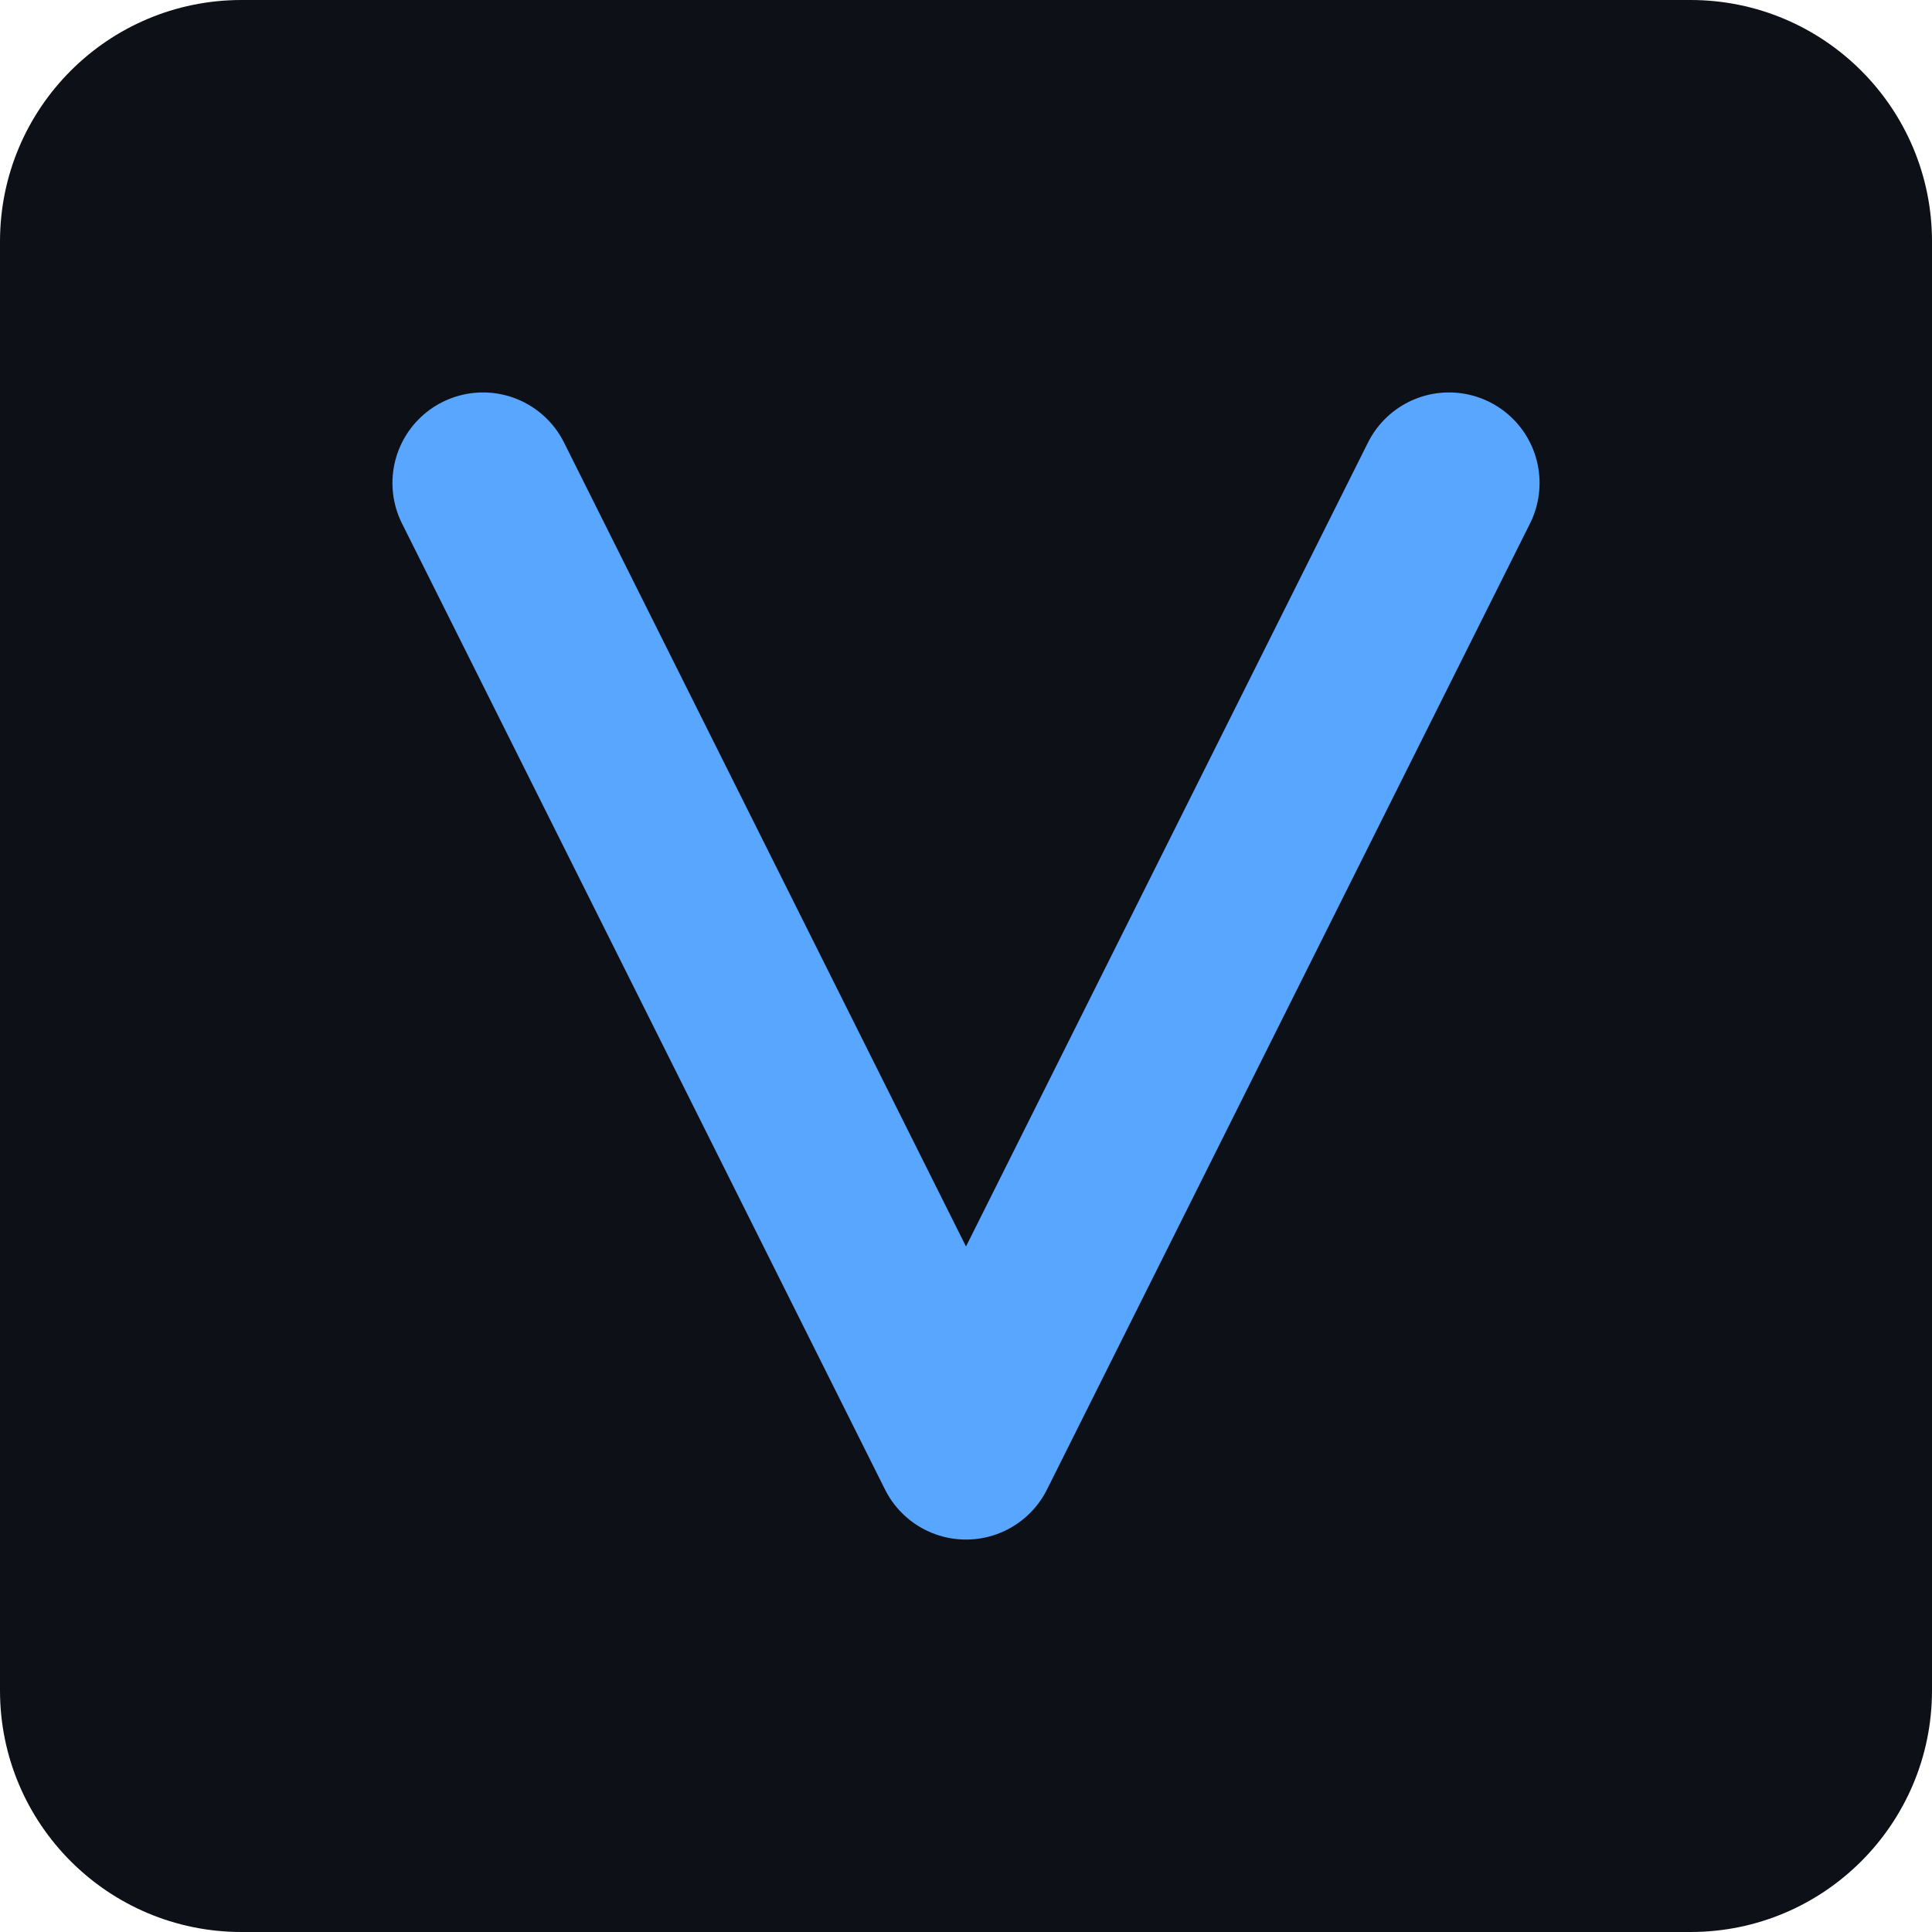
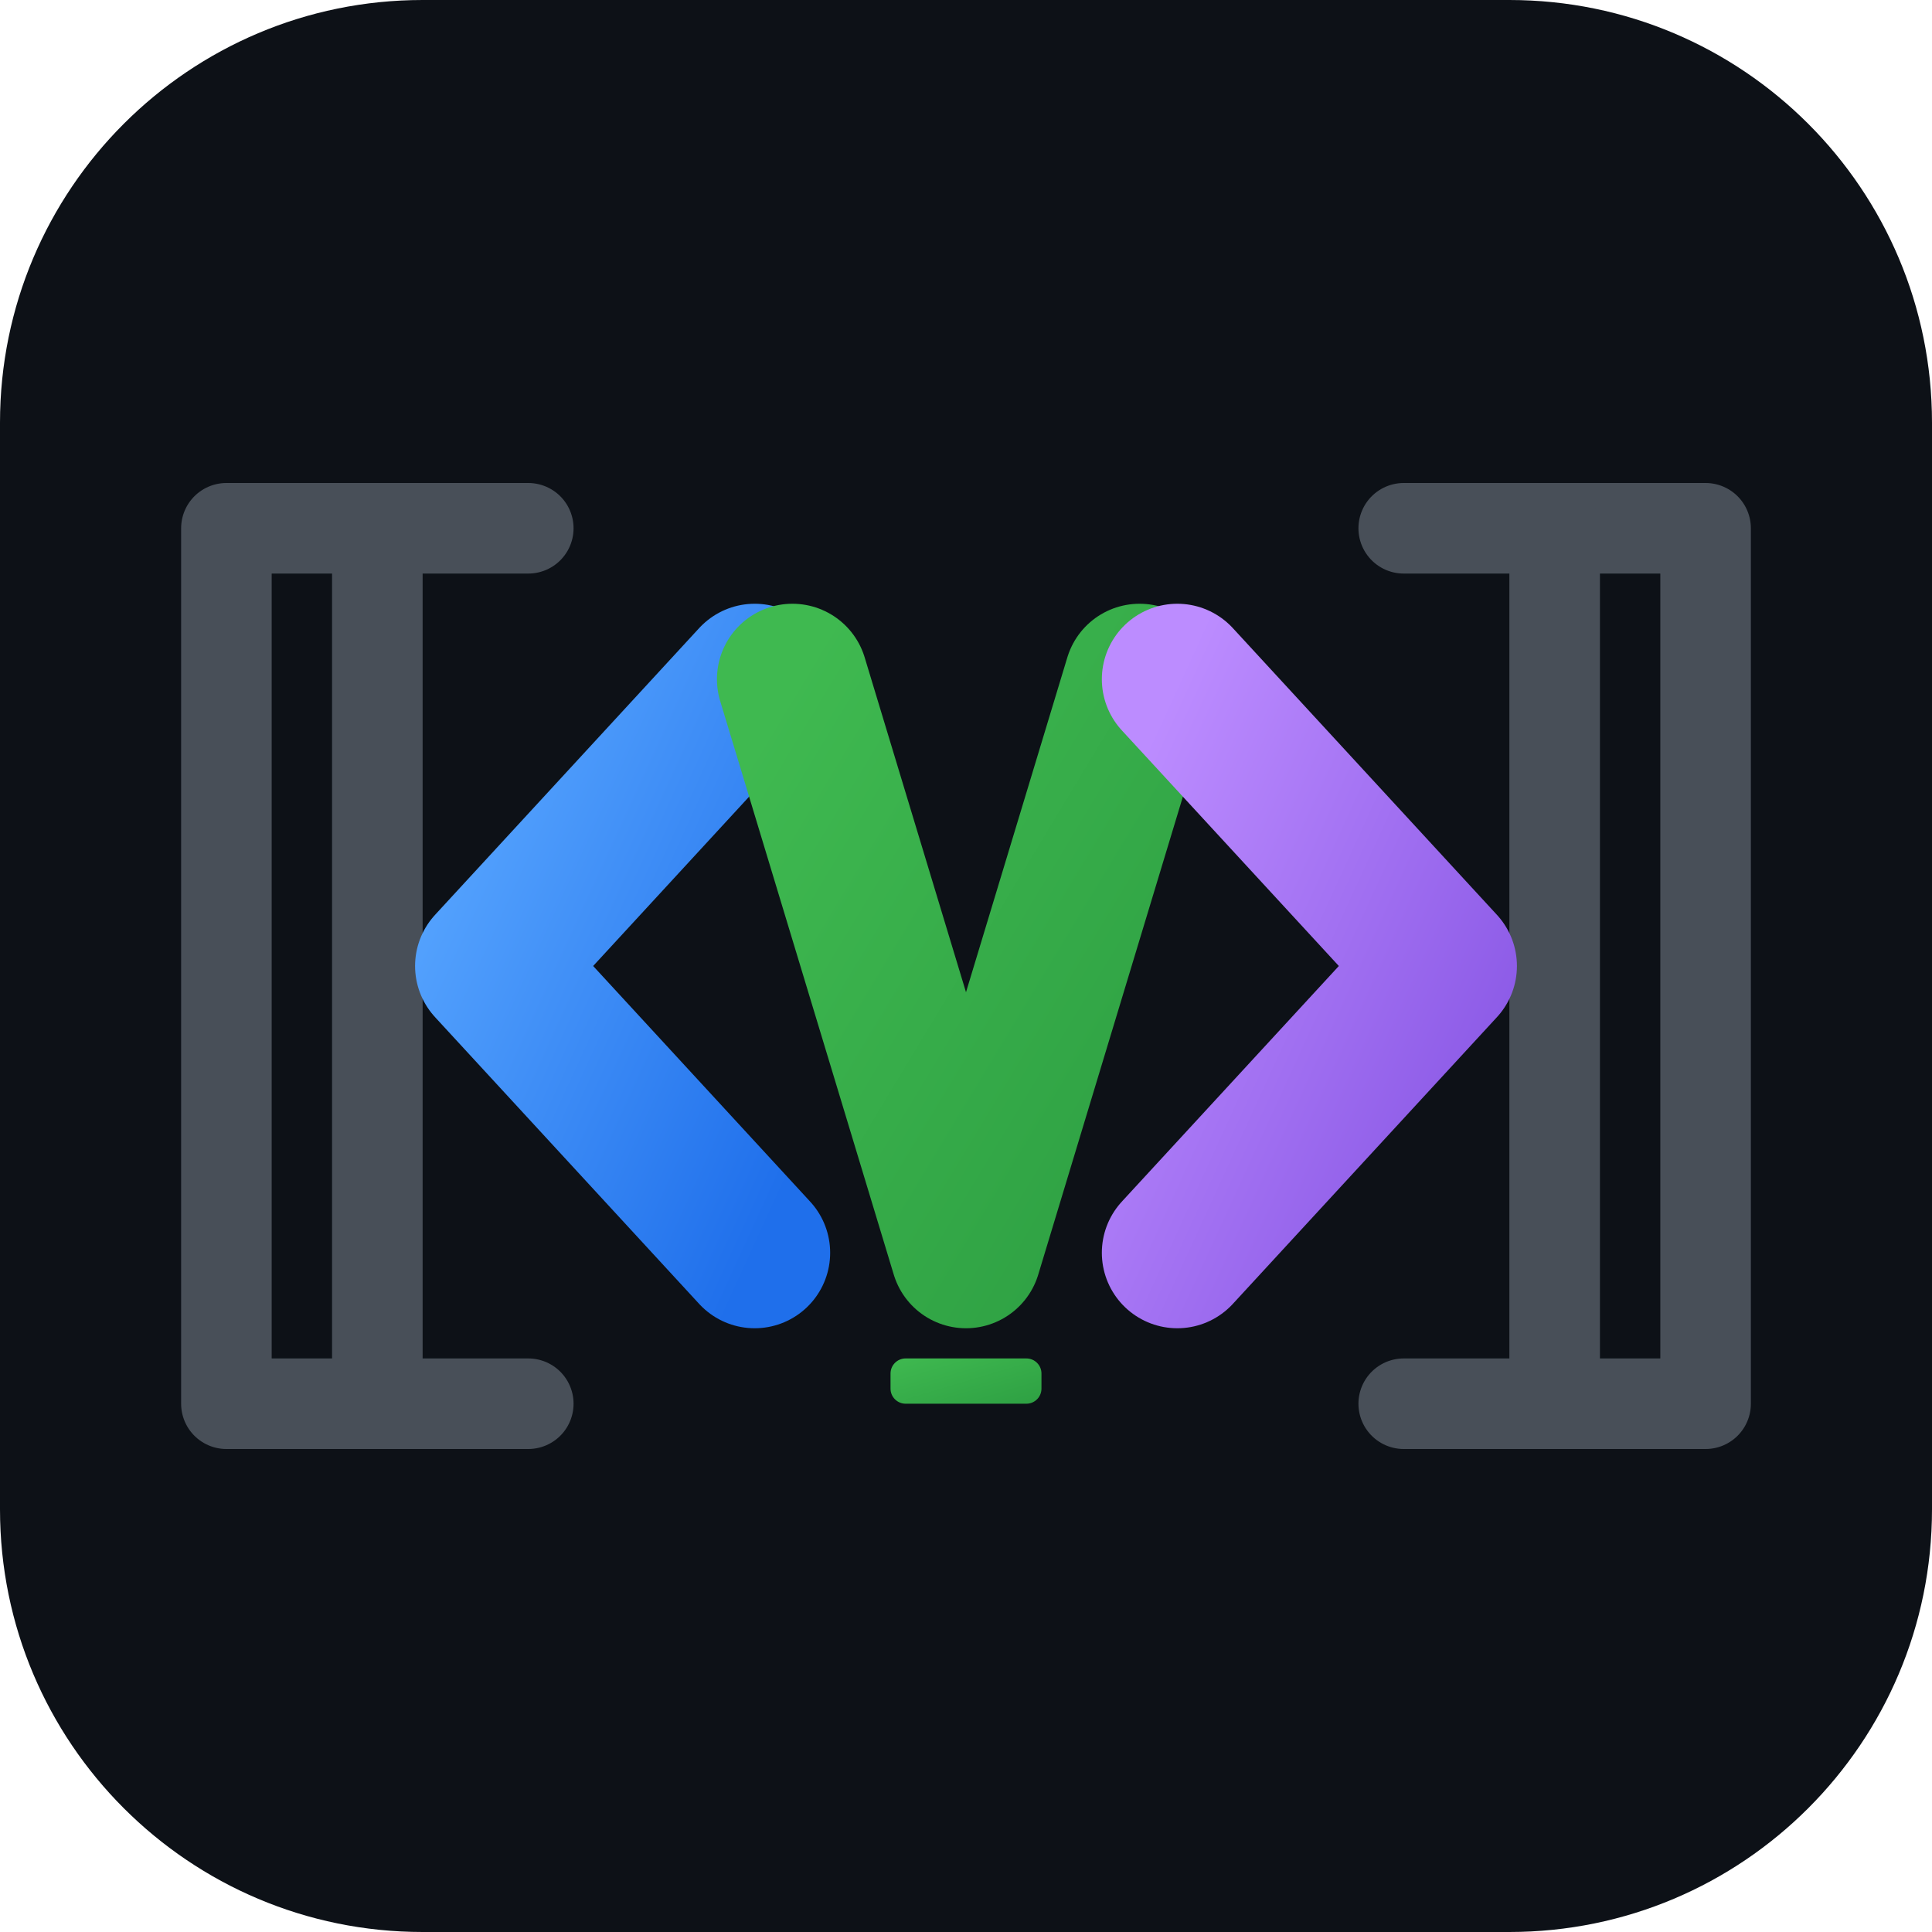
<svg xmlns="http://www.w3.org/2000/svg" viewBox="0 0 512 512">
-   <rect width="512" height="512" fill="#0d1117" rx="64" />
-   <path d="M128 128 L256 384 L384 128" stroke="#58a6ff" stroke-width="48" fill="none" stroke-linecap="round" stroke-linejoin="round" />
+   <defs>
+     <linearGradient id="gradWeb1" x1="0%" y1="0%" x2="100%" y2="100%">
+       <stop offset="0%" stop-color="#58a6ff" />
+       <stop offset="100%" stop-color="#1f6feb" />
+     </linearGradient>
+     <linearGradient id="gradVim" x1="0%" y1="0%" x2="100%" y2="100%">
+       <stop offset="0%" stop-color="#3fb950" />
+       <stop offset="100%" stop-color="#2ea043" />
+     </linearGradient>
+     <linearGradient id="gradWeb2" x1="0%" y1="0%" x2="100%" y2="100%">
+       <stop offset="0%" stop-color="#bc8cff" />
+       <stop offset="100%" stop-color="#8957e5" />
+     </linearGradient>
+   </defs>
+   <rect width="512" height="512" fill="#0d1117" rx="112" />
+   <path d="M 100 140 L 60 140 L 60 372 L 100 372" stroke="#484f58" stroke-width="24" fill="none" stroke-linecap="round" stroke-linejoin="round" />
+   <path d="M 140 140 L 100 140 L 100 372 L 140 372" stroke="#484f58" stroke-width="24" fill="none" stroke-linecap="round" stroke-linejoin="round" />
+   <path d="M 412 140 L 452 140 L 452 372 L 412 372" stroke="#484f58" stroke-width="24" fill="none" stroke-linecap="round" stroke-linejoin="round" />
+   <path d="M 372 140 L 412 140 L 412 372 L 372 372" stroke="#484f58" stroke-width="24" fill="none" stroke-linecap="round" stroke-linejoin="round" />
+   <g stroke-width="40" fill="none" stroke-linecap="round" stroke-linejoin="round" transform="translate(0, -10)">
+     <path d="M 200 190 L 130 266 L 200 342" stroke="url(#gradWeb1)" />
+     <path d="M 210 190 L 256 342 L 302 190" stroke="url(#gradVim)" />
+     <path d="M 312 190 L 382 266 L 312 342" stroke="url(#gradWeb2)" />
+   </g>
+   <rect x="236" y="360" width="40" height="12" fill="url(#gradVim)" rx="4" />
</svg>
